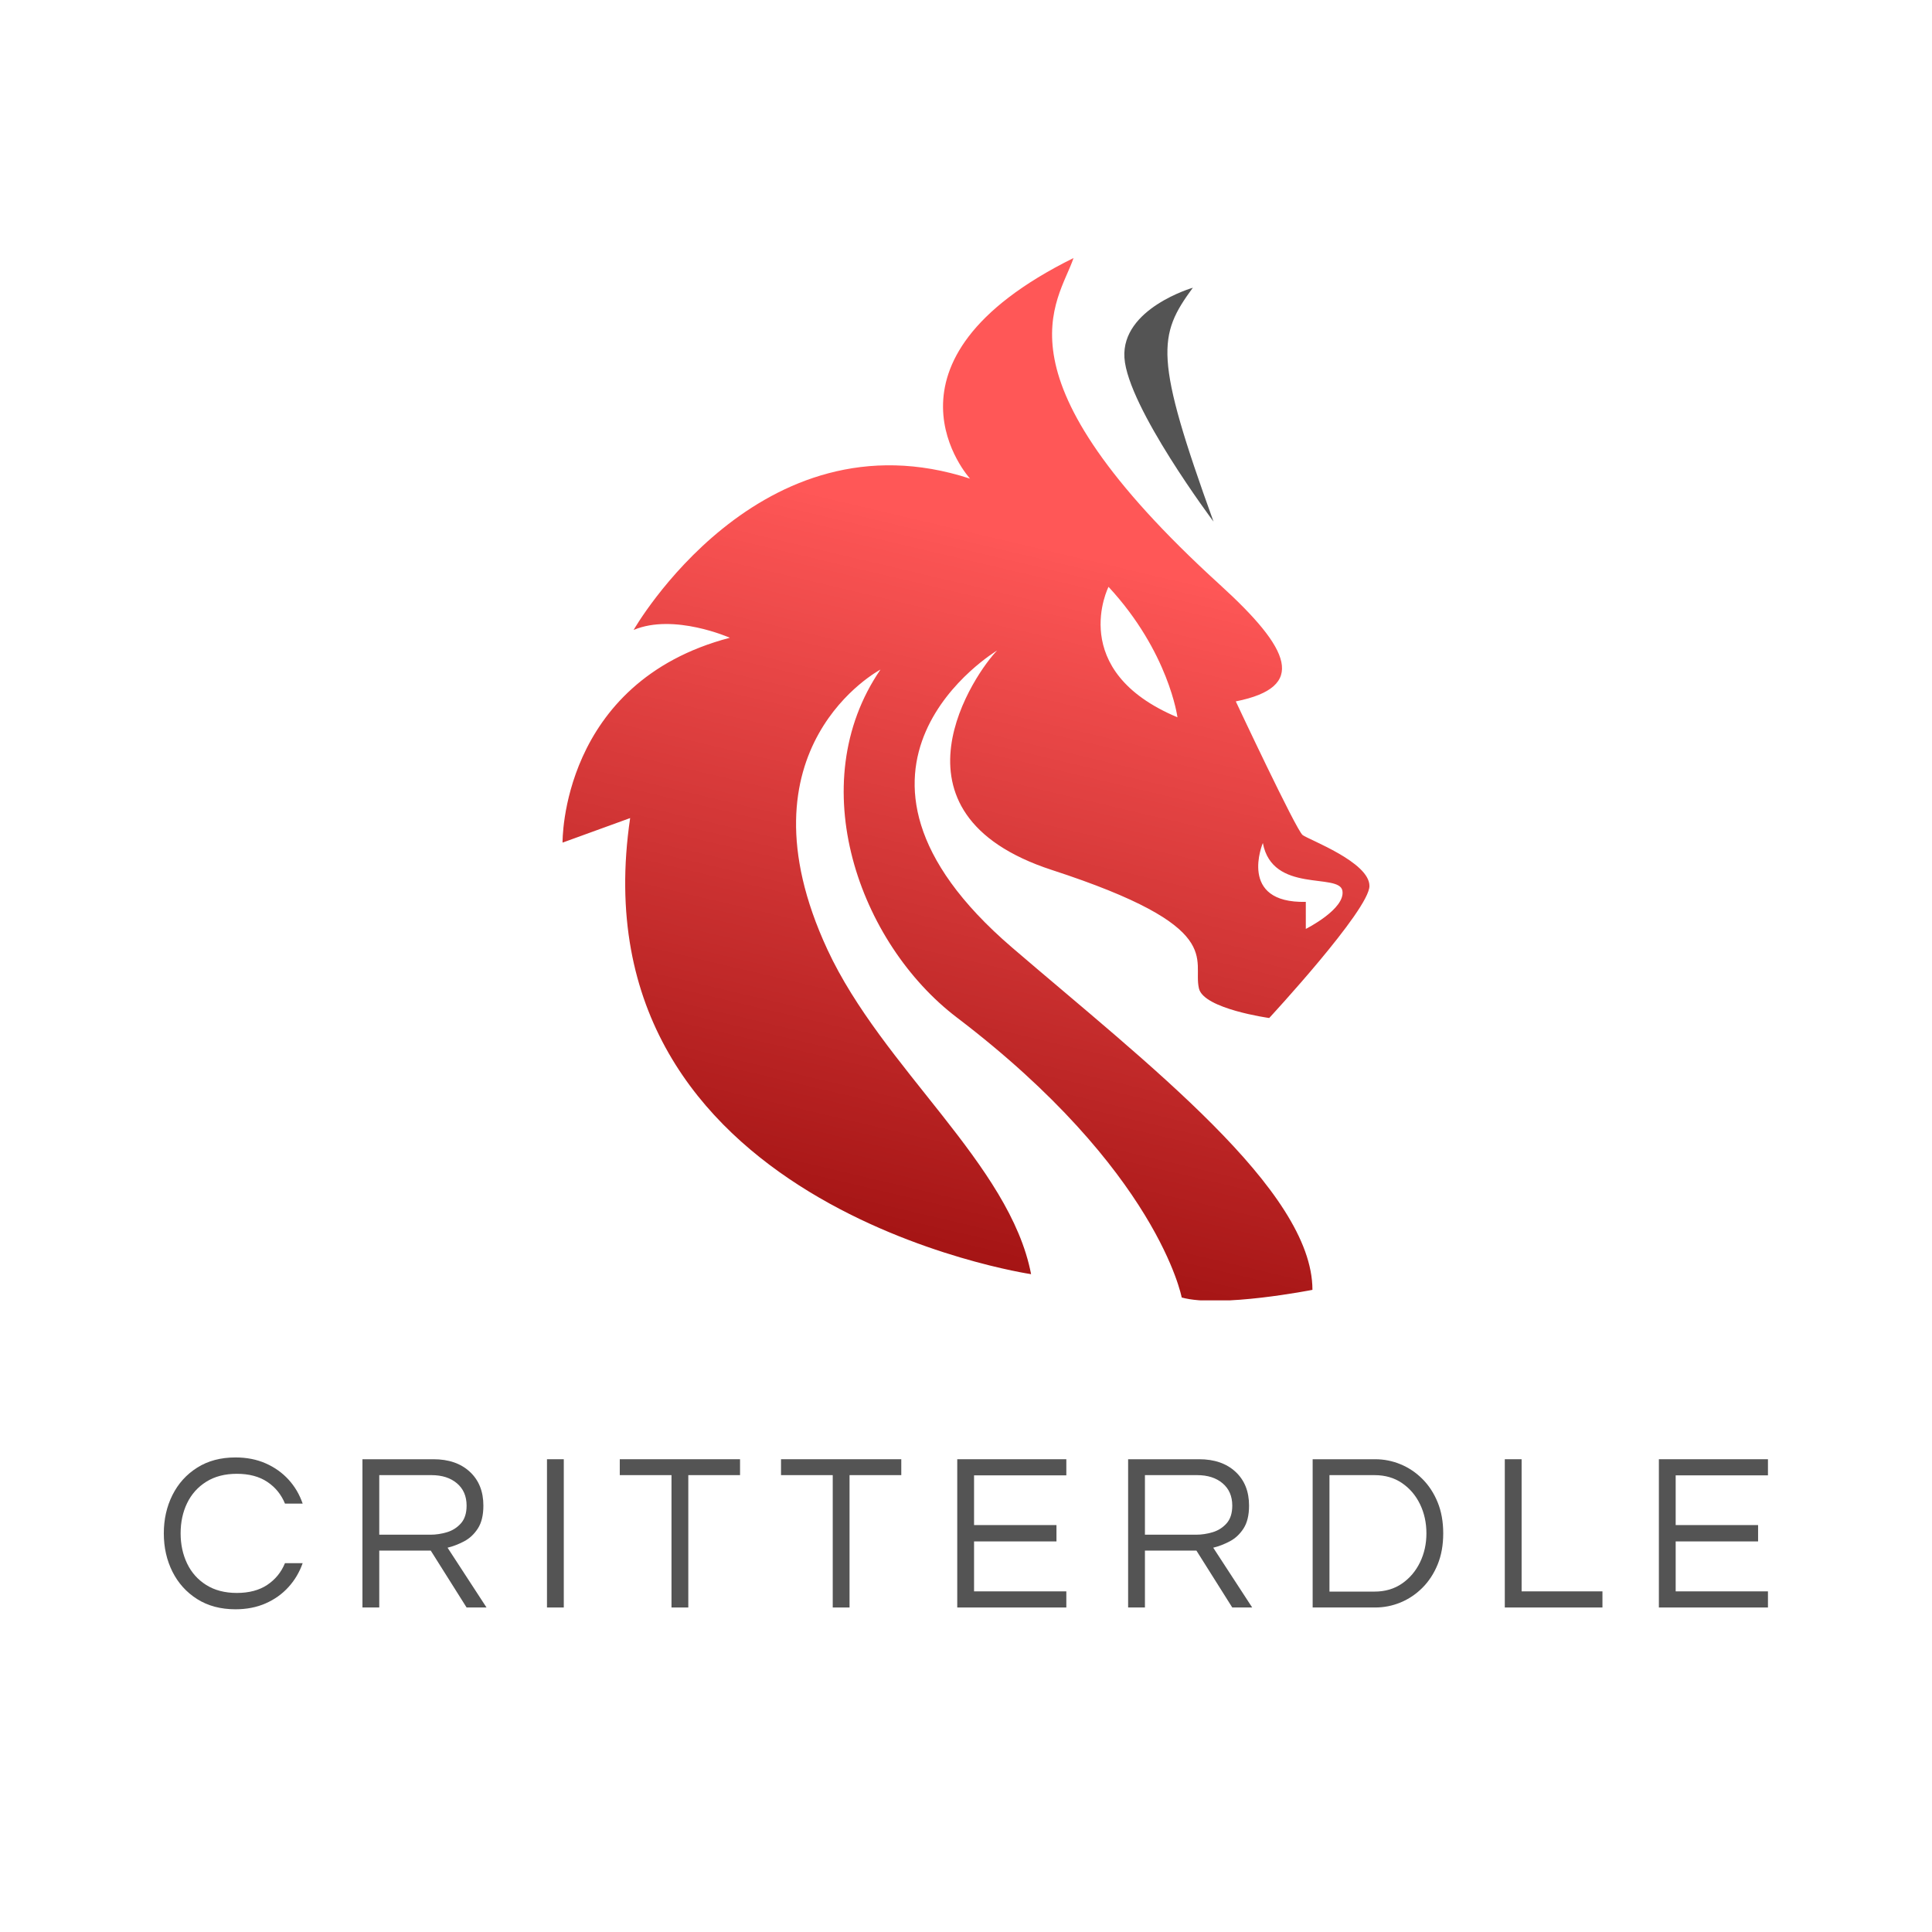
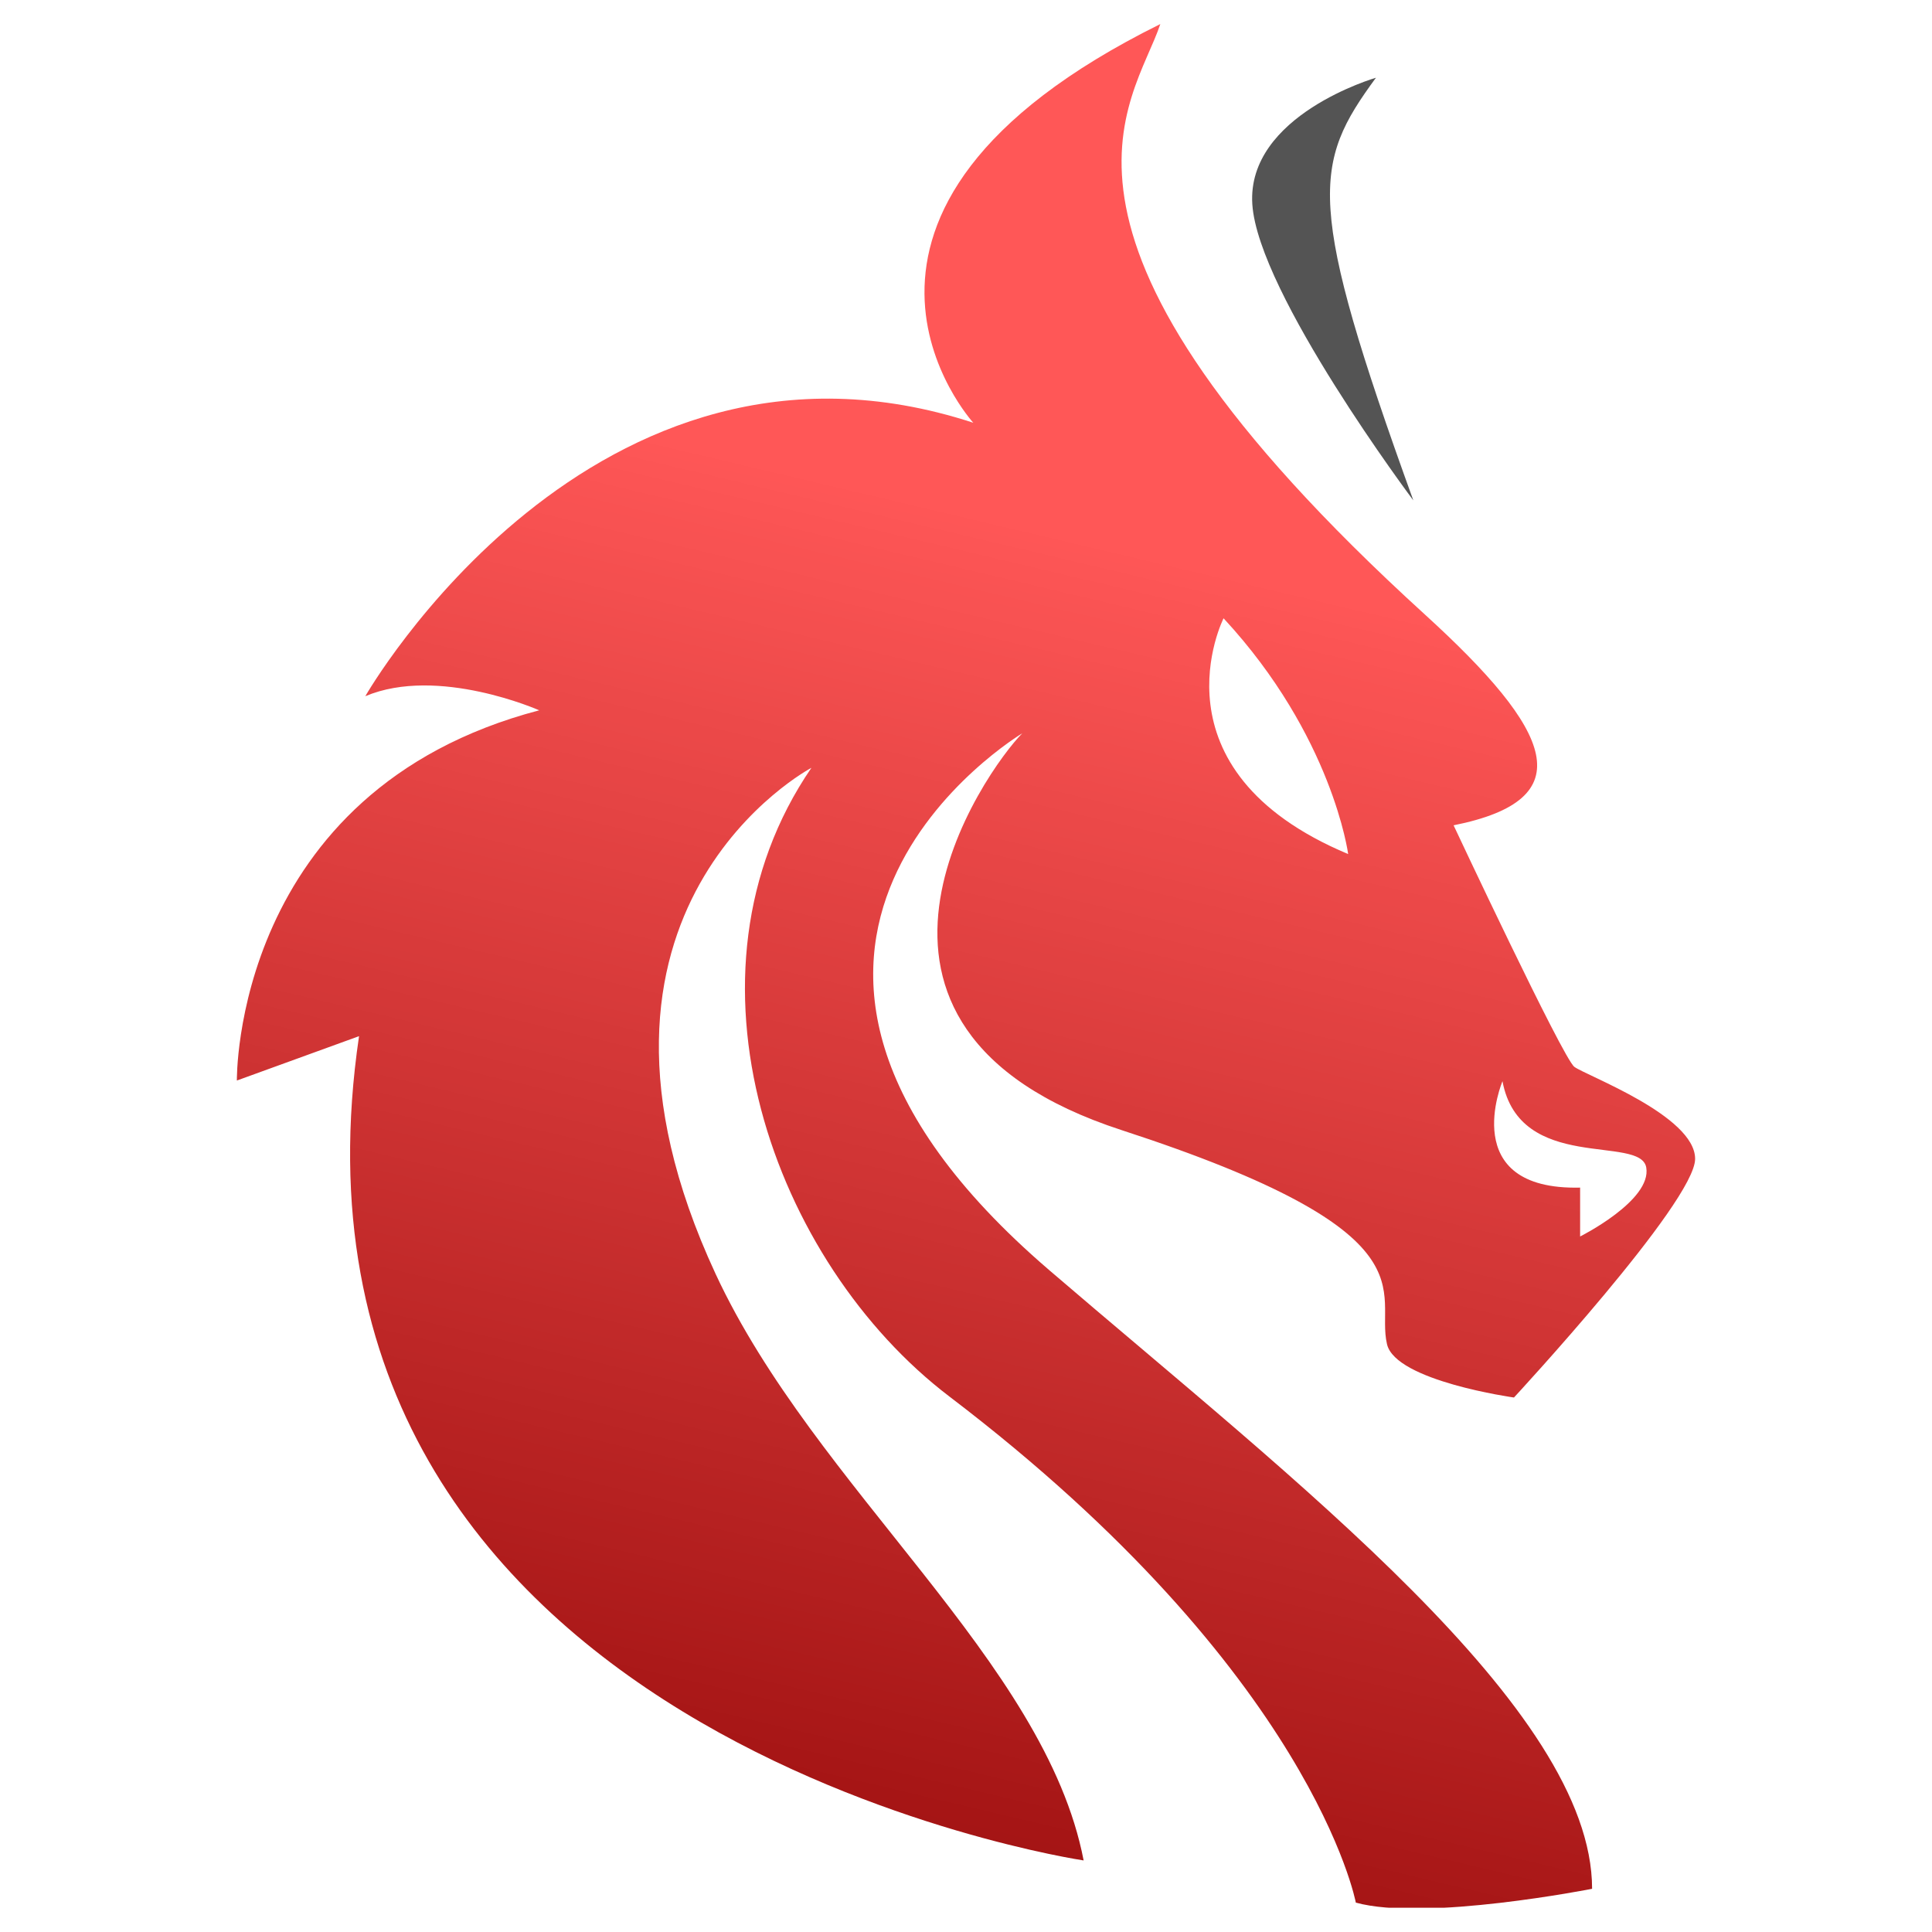
- <svg xmlns="http://www.w3.org/2000/svg" width="2000" zoomAndPan="magnify" viewBox="0 0 1500 1500" height="2000" preserveAspectRatio="xMidYMid meet" version="1.0">
+ <svg xmlns="http://www.w3.org/2000/svg" width="512" zoomAndPan="magnify" viewBox="335 190 830 830" height="512" preserveAspectRatio="xMidYMid meet" version="1.0">
  <defs>
    <g />
    <clipPath id="a65c2001b3">
      <path d="M 436.625 200.336 L 1063.625 200.336 L 1063.625 1009.586 L 436.625 1009.586 Z M 436.625 200.336 " clip-rule="nonzero" />
    </clipPath>
    <clipPath id="7b874a04f0">
      <path d="M 860.652 455.621 C 907.551 506.27 914.18 556.914 914.18 556.914 C 827.711 520.68 860.652 455.621 860.652 455.621 Z M 980.473 654.496 C 987.883 694.027 1039.762 677.348 1042.238 691.559 C 1044.703 705.762 1013.828 721.203 1013.828 721.203 L 1013.828 700.203 C 960.707 701.438 980.473 654.496 980.473 654.496 Z M 785.711 735.617 C 622.656 595.617 774.184 505.031 774.184 505.031 C 758.535 520.68 680.301 631.027 816.828 675.5 C 953.352 719.965 925.5 744.676 930.871 767.492 C 934.594 783.309 985.41 790.379 985.41 790.379 C 985.41 790.379 1063.234 706.375 1063.234 687.852 C 1063.234 669.324 1016.293 652.027 1011.352 648.324 C 1006.41 644.617 959.473 544.559 959.473 544.559 C 1015.059 533.441 1002.293 504.211 947.121 453.977 C 767.793 290.703 821.949 234.922 833.48 200.336 C 670.426 281.039 753.137 371.625 753.137 371.625 C 589.57 318.125 491.941 489.09 491.941 489.09 C 523.234 475.91 566.66 495.152 566.66 495.152 C 434.898 529.738 436.762 654.203 436.762 654.203 L 489.246 635.145 C 444.777 936.551 800.535 989.258 800.535 989.258 C 784.062 903.613 685.242 829.492 642.418 737.262 C 569.461 580.121 683.594 519.855 683.594 519.855 C 622.652 608.793 667.125 732.324 742.887 789.969 C 899.129 908.852 917.473 1007.375 917.473 1007.375 C 947.117 1015.609 1018.973 1001.441 1018.973 1001.441 C 1018.973 924.031 890.707 825.766 785.711 735.621 Z M 785.711 735.617 " clip-rule="nonzero" />
    </clipPath>
    <linearGradient x1="1669.154" gradientTransform="matrix(0.350261, 0, 0, 0.350261, 436.7599, 200.3341)" y1="-28.251" x2="1056.883" gradientUnits="userSpaceOnUse" y2="2560.48" id="5466c216b1">
      <stop stop-opacity="1" stop-color="rgb(100%, 34.119%, 34.119%)" offset="0" />
      <stop stop-opacity="1" stop-color="rgb(100%, 34.119%, 34.119%)" offset="0.155" />
      <stop stop-opacity="1" stop-color="rgb(100%, 34.119%, 34.119%)" offset="0.25" />
      <stop stop-opacity="1" stop-color="rgb(100%, 34.119%, 34.119%)" offset="0.281" />
      <stop stop-opacity="1" stop-color="rgb(99.841%, 34.003%, 34.003%)" offset="0.297" />
      <stop stop-opacity="1" stop-color="rgb(99.452%, 33.716%, 33.716%)" offset="0.301" />
      <stop stop-opacity="1" stop-color="rgb(99.22%, 33.545%, 33.545%)" offset="0.305" />
      <stop stop-opacity="1" stop-color="rgb(98.988%, 33.372%, 33.372%)" offset="0.309" />
      <stop stop-opacity="1" stop-color="rgb(98.756%, 33.202%, 33.202%)" offset="0.312" />
      <stop stop-opacity="1" stop-color="rgb(98.524%, 33.031%, 33.031%)" offset="0.316" />
      <stop stop-opacity="1" stop-color="rgb(98.294%, 32.86%, 32.86%)" offset="0.32" />
      <stop stop-opacity="1" stop-color="rgb(98.062%, 32.689%, 32.689%)" offset="0.324" />
      <stop stop-opacity="1" stop-color="rgb(97.83%, 32.518%, 32.518%)" offset="0.328" />
      <stop stop-opacity="1" stop-color="rgb(97.598%, 32.346%, 32.346%)" offset="0.332" />
      <stop stop-opacity="1" stop-color="rgb(97.366%, 32.175%, 32.175%)" offset="0.336" />
      <stop stop-opacity="1" stop-color="rgb(97.134%, 32.004%, 32.004%)" offset="0.34" />
      <stop stop-opacity="1" stop-color="rgb(96.902%, 31.833%, 31.833%)" offset="0.344" />
      <stop stop-opacity="1" stop-color="rgb(96.671%, 31.662%, 31.662%)" offset="0.348" />
      <stop stop-opacity="1" stop-color="rgb(96.439%, 31.491%, 31.491%)" offset="0.352" />
      <stop stop-opacity="1" stop-color="rgb(96.207%, 31.32%, 31.32%)" offset="0.355" />
      <stop stop-opacity="1" stop-color="rgb(95.976%, 31.149%, 31.149%)" offset="0.359" />
      <stop stop-opacity="1" stop-color="rgb(95.744%, 30.977%, 30.977%)" offset="0.363" />
      <stop stop-opacity="1" stop-color="rgb(95.512%, 30.806%, 30.806%)" offset="0.367" />
      <stop stop-opacity="1" stop-color="rgb(95.28%, 30.635%, 30.635%)" offset="0.371" />
      <stop stop-opacity="1" stop-color="rgb(95.049%, 30.464%, 30.464%)" offset="0.375" />
      <stop stop-opacity="1" stop-color="rgb(94.817%, 30.293%, 30.293%)" offset="0.379" />
      <stop stop-opacity="1" stop-color="rgb(94.585%, 30.122%, 30.122%)" offset="0.383" />
      <stop stop-opacity="1" stop-color="rgb(94.353%, 29.95%, 29.95%)" offset="0.387" />
      <stop stop-opacity="1" stop-color="rgb(94.122%, 29.779%, 29.779%)" offset="0.391" />
      <stop stop-opacity="1" stop-color="rgb(93.89%, 29.608%, 29.608%)" offset="0.395" />
      <stop stop-opacity="1" stop-color="rgb(93.658%, 29.437%, 29.437%)" offset="0.398" />
      <stop stop-opacity="1" stop-color="rgb(93.427%, 29.266%, 29.266%)" offset="0.402" />
      <stop stop-opacity="1" stop-color="rgb(93.195%, 29.095%, 29.095%)" offset="0.406" />
      <stop stop-opacity="1" stop-color="rgb(92.963%, 28.925%, 28.925%)" offset="0.41" />
      <stop stop-opacity="1" stop-color="rgb(92.731%, 28.754%, 28.754%)" offset="0.414" />
      <stop stop-opacity="1" stop-color="rgb(92.499%, 28.581%, 28.581%)" offset="0.418" />
      <stop stop-opacity="1" stop-color="rgb(92.267%, 28.41%, 28.41%)" offset="0.422" />
      <stop stop-opacity="1" stop-color="rgb(92.035%, 28.239%, 28.239%)" offset="0.426" />
      <stop stop-opacity="1" stop-color="rgb(91.805%, 28.069%, 28.069%)" offset="0.43" />
      <stop stop-opacity="1" stop-color="rgb(91.573%, 27.898%, 27.898%)" offset="0.434" />
      <stop stop-opacity="1" stop-color="rgb(91.341%, 27.727%, 27.727%)" offset="0.438" />
      <stop stop-opacity="1" stop-color="rgb(91.109%, 27.554%, 27.554%)" offset="0.441" />
      <stop stop-opacity="1" stop-color="rgb(90.877%, 27.383%, 27.383%)" offset="0.445" />
      <stop stop-opacity="1" stop-color="rgb(90.645%, 27.213%, 27.213%)" offset="0.449" />
      <stop stop-opacity="1" stop-color="rgb(90.413%, 27.042%, 27.042%)" offset="0.453" />
      <stop stop-opacity="1" stop-color="rgb(90.181%, 26.871%, 26.871%)" offset="0.457" />
      <stop stop-opacity="1" stop-color="rgb(89.951%, 26.7%, 26.7%)" offset="0.461" />
      <stop stop-opacity="1" stop-color="rgb(89.719%, 26.529%, 26.529%)" offset="0.465" />
      <stop stop-opacity="1" stop-color="rgb(89.487%, 26.358%, 26.358%)" offset="0.469" />
      <stop stop-opacity="1" stop-color="rgb(89.255%, 26.186%, 26.186%)" offset="0.473" />
      <stop stop-opacity="1" stop-color="rgb(89.023%, 26.015%, 26.015%)" offset="0.477" />
      <stop stop-opacity="1" stop-color="rgb(88.791%, 25.844%, 25.844%)" offset="0.48" />
      <stop stop-opacity="1" stop-color="rgb(88.559%, 25.673%, 25.673%)" offset="0.484" />
      <stop stop-opacity="1" stop-color="rgb(88.327%, 25.502%, 25.502%)" offset="0.488" />
      <stop stop-opacity="1" stop-color="rgb(88.095%, 25.331%, 25.331%)" offset="0.492" />
      <stop stop-opacity="1" stop-color="rgb(87.863%, 25.159%, 25.159%)" offset="0.496" />
      <stop stop-opacity="1" stop-color="rgb(87.633%, 24.988%, 24.988%)" offset="0.5" />
      <stop stop-opacity="1" stop-color="rgb(87.401%, 24.817%, 24.817%)" offset="0.504" />
      <stop stop-opacity="1" stop-color="rgb(87.169%, 24.646%, 24.646%)" offset="0.508" />
      <stop stop-opacity="1" stop-color="rgb(86.937%, 24.475%, 24.475%)" offset="0.512" />
      <stop stop-opacity="1" stop-color="rgb(86.705%, 24.304%, 24.304%)" offset="0.516" />
      <stop stop-opacity="1" stop-color="rgb(86.473%, 24.133%, 24.133%)" offset="0.52" />
      <stop stop-opacity="1" stop-color="rgb(86.241%, 23.962%, 23.962%)" offset="0.523" />
      <stop stop-opacity="1" stop-color="rgb(86.009%, 23.79%, 23.79%)" offset="0.527" />
      <stop stop-opacity="1" stop-color="rgb(85.779%, 23.619%, 23.619%)" offset="0.531" />
      <stop stop-opacity="1" stop-color="rgb(85.547%, 23.448%, 23.448%)" offset="0.535" />
      <stop stop-opacity="1" stop-color="rgb(85.315%, 23.277%, 23.277%)" offset="0.539" />
      <stop stop-opacity="1" stop-color="rgb(85.083%, 23.106%, 23.106%)" offset="0.543" />
      <stop stop-opacity="1" stop-color="rgb(84.851%, 22.935%, 22.935%)" offset="0.547" />
      <stop stop-opacity="1" stop-color="rgb(84.619%, 22.763%, 22.763%)" offset="0.551" />
      <stop stop-opacity="1" stop-color="rgb(84.387%, 22.592%, 22.592%)" offset="0.555" />
      <stop stop-opacity="1" stop-color="rgb(84.155%, 22.421%, 22.421%)" offset="0.559" />
      <stop stop-opacity="1" stop-color="rgb(83.925%, 22.25%, 22.25%)" offset="0.562" />
      <stop stop-opacity="1" stop-color="rgb(83.693%, 22.079%, 22.079%)" offset="0.566" />
      <stop stop-opacity="1" stop-color="rgb(83.461%, 21.909%, 21.909%)" offset="0.57" />
      <stop stop-opacity="1" stop-color="rgb(83.229%, 21.738%, 21.738%)" offset="0.574" />
      <stop stop-opacity="1" stop-color="rgb(82.997%, 21.567%, 21.567%)" offset="0.578" />
      <stop stop-opacity="1" stop-color="rgb(82.765%, 21.394%, 21.394%)" offset="0.582" />
      <stop stop-opacity="1" stop-color="rgb(82.533%, 21.223%, 21.223%)" offset="0.586" />
      <stop stop-opacity="1" stop-color="rgb(82.301%, 21.053%, 21.053%)" offset="0.59" />
      <stop stop-opacity="1" stop-color="rgb(82.069%, 20.882%, 20.882%)" offset="0.594" />
      <stop stop-opacity="1" stop-color="rgb(81.837%, 20.711%, 20.711%)" offset="0.598" />
      <stop stop-opacity="1" stop-color="rgb(81.607%, 20.54%, 20.54%)" offset="0.602" />
      <stop stop-opacity="1" stop-color="rgb(81.375%, 20.367%, 20.367%)" offset="0.605" />
      <stop stop-opacity="1" stop-color="rgb(81.143%, 20.197%, 20.197%)" offset="0.609" />
      <stop stop-opacity="1" stop-color="rgb(80.911%, 20.026%, 20.026%)" offset="0.613" />
      <stop stop-opacity="1" stop-color="rgb(80.679%, 19.855%, 19.855%)" offset="0.617" />
      <stop stop-opacity="1" stop-color="rgb(80.447%, 19.684%, 19.684%)" offset="0.621" />
      <stop stop-opacity="1" stop-color="rgb(80.215%, 19.513%, 19.513%)" offset="0.625" />
      <stop stop-opacity="1" stop-color="rgb(79.984%, 19.342%, 19.342%)" offset="0.629" />
      <stop stop-opacity="1" stop-color="rgb(79.753%, 19.171%, 19.171%)" offset="0.633" />
      <stop stop-opacity="1" stop-color="rgb(79.521%, 18.999%, 18.999%)" offset="0.637" />
      <stop stop-opacity="1" stop-color="rgb(79.289%, 18.828%, 18.828%)" offset="0.641" />
      <stop stop-opacity="1" stop-color="rgb(79.057%, 18.657%, 18.657%)" offset="0.645" />
      <stop stop-opacity="1" stop-color="rgb(78.825%, 18.486%, 18.486%)" offset="0.648" />
      <stop stop-opacity="1" stop-color="rgb(78.593%, 18.315%, 18.315%)" offset="0.652" />
      <stop stop-opacity="1" stop-color="rgb(78.362%, 18.144%, 18.144%)" offset="0.656" />
      <stop stop-opacity="1" stop-color="rgb(78.13%, 17.972%, 17.972%)" offset="0.66" />
      <stop stop-opacity="1" stop-color="rgb(77.898%, 17.801%, 17.801%)" offset="0.664" />
      <stop stop-opacity="1" stop-color="rgb(77.666%, 17.63%, 17.63%)" offset="0.668" />
      <stop stop-opacity="1" stop-color="rgb(77.435%, 17.459%, 17.459%)" offset="0.672" />
      <stop stop-opacity="1" stop-color="rgb(77.203%, 17.288%, 17.288%)" offset="0.676" />
      <stop stop-opacity="1" stop-color="rgb(76.971%, 17.117%, 17.117%)" offset="0.68" />
      <stop stop-opacity="1" stop-color="rgb(76.74%, 16.946%, 16.946%)" offset="0.684" />
      <stop stop-opacity="1" stop-color="rgb(76.508%, 16.776%, 16.776%)" offset="0.688" />
      <stop stop-opacity="1" stop-color="rgb(76.276%, 16.603%, 16.603%)" offset="0.691" />
      <stop stop-opacity="1" stop-color="rgb(76.044%, 16.432%, 16.432%)" offset="0.695" />
      <stop stop-opacity="1" stop-color="rgb(75.812%, 16.261%, 16.261%)" offset="0.699" />
      <stop stop-opacity="1" stop-color="rgb(75.581%, 16.09%, 16.09%)" offset="0.703" />
      <stop stop-opacity="1" stop-color="rgb(75.349%, 15.919%, 15.919%)" offset="0.707" />
      <stop stop-opacity="1" stop-color="rgb(75.117%, 15.749%, 15.749%)" offset="0.711" />
      <stop stop-opacity="1" stop-color="rgb(74.886%, 15.576%, 15.576%)" offset="0.715" />
      <stop stop-opacity="1" stop-color="rgb(74.654%, 15.405%, 15.405%)" offset="0.719" />
      <stop stop-opacity="1" stop-color="rgb(74.422%, 15.234%, 15.234%)" offset="0.723" />
      <stop stop-opacity="1" stop-color="rgb(74.19%, 15.063%, 15.063%)" offset="0.727" />
      <stop stop-opacity="1" stop-color="rgb(73.958%, 14.893%, 14.893%)" offset="0.73" />
      <stop stop-opacity="1" stop-color="rgb(73.726%, 14.722%, 14.722%)" offset="0.734" />
      <stop stop-opacity="1" stop-color="rgb(73.494%, 14.551%, 14.551%)" offset="0.738" />
      <stop stop-opacity="1" stop-color="rgb(73.264%, 14.38%, 14.38%)" offset="0.742" />
      <stop stop-opacity="1" stop-color="rgb(73.032%, 14.207%, 14.207%)" offset="0.746" />
      <stop stop-opacity="1" stop-color="rgb(72.8%, 14.037%, 14.037%)" offset="0.75" />
      <stop stop-opacity="1" stop-color="rgb(72.568%, 13.866%, 13.866%)" offset="0.754" />
      <stop stop-opacity="1" stop-color="rgb(72.336%, 13.695%, 13.695%)" offset="0.758" />
      <stop stop-opacity="1" stop-color="rgb(72.104%, 13.524%, 13.524%)" offset="0.762" />
      <stop stop-opacity="1" stop-color="rgb(71.872%, 13.353%, 13.353%)" offset="0.766" />
      <stop stop-opacity="1" stop-color="rgb(71.64%, 13.182%, 13.182%)" offset="0.77" />
      <stop stop-opacity="1" stop-color="rgb(71.41%, 13.011%, 13.011%)" offset="0.773" />
      <stop stop-opacity="1" stop-color="rgb(71.178%, 12.839%, 12.839%)" offset="0.777" />
      <stop stop-opacity="1" stop-color="rgb(70.946%, 12.668%, 12.668%)" offset="0.781" />
      <stop stop-opacity="1" stop-color="rgb(70.714%, 12.497%, 12.497%)" offset="0.785" />
      <stop stop-opacity="1" stop-color="rgb(70.482%, 12.326%, 12.326%)" offset="0.789" />
      <stop stop-opacity="1" stop-color="rgb(70.25%, 12.155%, 12.155%)" offset="0.793" />
      <stop stop-opacity="1" stop-color="rgb(70.018%, 11.984%, 11.984%)" offset="0.797" />
      <stop stop-opacity="1" stop-color="rgb(69.786%, 11.812%, 11.812%)" offset="0.801" />
      <stop stop-opacity="1" stop-color="rgb(69.554%, 11.641%, 11.641%)" offset="0.805" />
      <stop stop-opacity="1" stop-color="rgb(69.322%, 11.47%, 11.47%)" offset="0.809" />
      <stop stop-opacity="1" stop-color="rgb(69.092%, 11.299%, 11.299%)" offset="0.812" />
      <stop stop-opacity="1" stop-color="rgb(68.86%, 11.128%, 11.128%)" offset="0.816" />
      <stop stop-opacity="1" stop-color="rgb(68.628%, 10.957%, 10.957%)" offset="0.82" />
      <stop stop-opacity="1" stop-color="rgb(68.396%, 10.786%, 10.786%)" offset="0.824" />
      <stop stop-opacity="1" stop-color="rgb(68.164%, 10.616%, 10.616%)" offset="0.828" />
      <stop stop-opacity="1" stop-color="rgb(67.932%, 10.443%, 10.443%)" offset="0.832" />
      <stop stop-opacity="1" stop-color="rgb(67.7%, 10.272%, 10.272%)" offset="0.836" />
      <stop stop-opacity="1" stop-color="rgb(67.468%, 10.101%, 10.101%)" offset="0.84" />
      <stop stop-opacity="1" stop-color="rgb(67.238%, 9.93%, 9.93%)" offset="0.844" />
      <stop stop-opacity="1" stop-color="rgb(67.006%, 9.76%, 9.76%)" offset="0.848" />
      <stop stop-opacity="1" stop-color="rgb(66.774%, 9.589%, 9.589%)" offset="0.852" />
      <stop stop-opacity="1" stop-color="rgb(66.542%, 9.416%, 9.416%)" offset="0.855" />
      <stop stop-opacity="1" stop-color="rgb(66.31%, 9.245%, 9.245%)" offset="0.859" />
      <stop stop-opacity="1" stop-color="rgb(66.078%, 9.074%, 9.074%)" offset="0.863" />
      <stop stop-opacity="1" stop-color="rgb(65.846%, 8.904%, 8.904%)" offset="0.867" />
      <stop stop-opacity="1" stop-color="rgb(65.614%, 8.733%, 8.733%)" offset="0.871" />
      <stop stop-opacity="1" stop-color="rgb(65.384%, 8.562%, 8.562%)" offset="0.875" />
      <stop stop-opacity="1" stop-color="rgb(65.152%, 8.391%, 8.391%)" offset="0.879" />
      <stop stop-opacity="1" stop-color="rgb(64.92%, 8.22%, 8.22%)" offset="0.883" />
      <stop stop-opacity="1" stop-color="rgb(64.688%, 8.047%, 8.047%)" offset="0.887" />
      <stop stop-opacity="1" stop-color="rgb(64.456%, 7.877%, 7.877%)" offset="0.891" />
      <stop stop-opacity="1" stop-color="rgb(64.224%, 7.706%, 7.706%)" offset="0.895" />
      <stop stop-opacity="1" stop-color="rgb(63.992%, 7.535%, 7.535%)" offset="0.898" />
      <stop stop-opacity="1" stop-color="rgb(63.76%, 7.364%, 7.364%)" offset="0.902" />
      <stop stop-opacity="1" stop-color="rgb(63.528%, 7.193%, 7.193%)" offset="0.906" />
      <stop stop-opacity="1" stop-color="rgb(63.297%, 7.021%, 7.021%)" offset="0.91" />
      <stop stop-opacity="1" stop-color="rgb(63.066%, 6.85%, 6.85%)" offset="0.914" />
      <stop stop-opacity="1" stop-color="rgb(62.834%, 6.679%, 6.679%)" offset="0.918" />
      <stop stop-opacity="1" stop-color="rgb(62.602%, 6.508%, 6.508%)" offset="0.922" />
      <stop stop-opacity="1" stop-color="rgb(62.37%, 6.337%, 6.337%)" offset="0.926" />
      <stop stop-opacity="1" stop-color="rgb(62.138%, 6.166%, 6.166%)" offset="0.93" />
      <stop stop-opacity="1" stop-color="rgb(61.906%, 5.995%, 5.995%)" offset="0.934" />
      <stop stop-opacity="1" stop-color="rgb(61.675%, 5.824%, 5.824%)" offset="0.938" />
      <stop stop-opacity="1" stop-color="rgb(61.443%, 5.652%, 5.652%)" offset="0.941" />
      <stop stop-opacity="1" stop-color="rgb(61.212%, 5.481%, 5.481%)" offset="0.945" />
      <stop stop-opacity="1" stop-color="rgb(60.98%, 5.31%, 5.31%)" offset="0.949" />
      <stop stop-opacity="1" stop-color="rgb(60.748%, 5.139%, 5.139%)" offset="0.953" />
      <stop stop-opacity="1" stop-color="rgb(60.516%, 4.968%, 4.968%)" offset="0.957" />
      <stop stop-opacity="1" stop-color="rgb(60.284%, 4.797%, 4.797%)" offset="0.961" />
      <stop stop-opacity="1" stop-color="rgb(60.052%, 4.625%, 4.625%)" offset="0.965" />
      <stop stop-opacity="1" stop-color="rgb(59.821%, 4.454%, 4.454%)" offset="0.969" />
      <stop stop-opacity="1" stop-color="rgb(59.589%, 4.283%, 4.283%)" offset="0.973" />
      <stop stop-opacity="1" stop-color="rgb(59.357%, 4.112%, 4.112%)" offset="0.977" />
      <stop stop-opacity="1" stop-color="rgb(59.125%, 3.941%, 3.941%)" offset="0.98" />
      <stop stop-opacity="1" stop-color="rgb(58.894%, 3.77%, 3.77%)" offset="0.984" />
      <stop stop-opacity="1" stop-color="rgb(58.662%, 3.6%, 3.6%)" offset="0.988" />
      <stop stop-opacity="1" stop-color="rgb(58.43%, 3.429%, 3.429%)" offset="0.992" />
      <stop stop-opacity="1" stop-color="rgb(58.235%, 3.284%, 3.284%)" offset="1" />
    </linearGradient>
  </defs>
  <path fill="#545454" d="M 942.18 404.977 C 942.18 404.977 875.473 316.039 873.004 277.746 C 870.531 239.453 926.121 223.391 926.121 223.391 C 898.941 260.449 895.855 276.969 942.176 404.977 Z M 942.18 404.977 " fill-opacity="1" fill-rule="nonzero" />
  <g clip-path="url(#a65c2001b3)">
    <g clip-path="url(#7b874a04f0)">
      <path fill="url(#5466c216b1)" d="M 436.625 200.336 L 436.625 1009.586 L 1063.234 1009.586 L 1063.234 200.336 Z M 436.625 200.336 " fill-rule="nonzero" />
    </g>
  </g>
  <g fill="#545454" fill-opacity="1">
    <g transform="translate(120.4055, 1248.053)">
      <g>
        <path d="M 62.422 1.391 C 50.941 1.391 41.031 -1.242 32.688 -6.516 C 24.344 -11.797 17.938 -18.895 13.469 -27.812 C 9.008 -36.738 6.781 -46.648 6.781 -57.547 C 6.781 -68.441 9.008 -78.352 13.469 -87.281 C 17.938 -96.207 24.344 -103.305 32.688 -108.578 C 41.031 -113.859 50.941 -116.5 62.422 -116.5 C 71.117 -116.5 78.941 -114.961 85.891 -111.891 C 92.848 -108.816 98.758 -104.613 103.625 -99.281 C 108.5 -93.945 112.148 -87.742 114.578 -80.672 L 100.844 -80.672 C 97.945 -87.742 93.367 -93.363 87.109 -97.531 C 80.848 -101.707 72.969 -103.797 63.469 -103.797 C 54.188 -103.797 46.27 -101.738 39.719 -97.625 C 33.176 -93.508 28.223 -87.973 24.859 -81.016 C 21.504 -74.066 19.828 -66.242 19.828 -57.547 C 19.828 -48.973 21.504 -41.176 24.859 -34.156 C 28.223 -27.145 33.176 -21.582 39.719 -17.469 C 46.27 -13.352 54.188 -11.297 63.469 -11.297 C 72.969 -11.297 80.848 -13.383 87.109 -17.562 C 93.367 -21.738 97.945 -27.359 100.844 -34.422 L 114.578 -34.422 C 112.148 -27.473 108.5 -21.301 103.625 -15.906 C 98.758 -10.52 92.848 -6.289 85.891 -3.219 C 78.941 -0.145 71.117 1.391 62.422 1.391 Z M 62.422 1.391 " />
      </g>
    </g>
  </g>
  <g fill="#545454" fill-opacity="1">
    <g transform="translate(267.3268, 1248.053)">
      <g>
        <path d="M 14.078 0 L 14.078 -115.109 L 69.203 -115.109 C 81.023 -115.109 90.441 -111.859 97.453 -105.359 C 104.461 -98.867 107.969 -90.117 107.969 -79.109 C 107.969 -71.691 106.547 -65.781 103.703 -61.375 C 100.867 -56.969 97.305 -53.633 93.016 -51.375 C 88.734 -49.113 84.445 -47.461 80.156 -46.422 L 110.406 0 L 94.938 0 L 67.109 -44.172 L 27.125 -44.172 L 27.125 0 Z M 27.125 -56.516 L 66.938 -56.516 C 71.113 -56.516 75.344 -57.148 79.625 -58.422 C 83.914 -59.691 87.539 -61.977 90.5 -65.281 C 93.457 -68.594 94.938 -73.203 94.938 -79.109 C 94.938 -86.41 92.441 -92.176 87.453 -96.406 C 82.473 -100.645 75.867 -102.766 67.641 -102.766 L 27.125 -102.766 Z M 27.125 -56.516 " />
      </g>
    </g>
  </g>
  <g fill="#545454" fill-opacity="1">
    <g transform="translate(410.5968, 1248.053)">
      <g>
        <path d="M 14.078 0 L 14.078 -115.109 L 27.125 -115.109 L 27.125 0 Z M 14.078 0 " />
      </g>
    </g>
  </g>
  <g fill="#545454" fill-opacity="1">
    <g transform="translate(478.7545, 1248.053)">
      <g>
        <path d="M 42.594 0 L 42.594 -102.766 L 2.438 -102.766 L 2.438 -115.109 L 95.812 -115.109 L 95.812 -102.766 L 55.641 -102.766 L 55.641 0 Z M 42.594 0 " />
      </g>
    </g>
  </g>
  <g fill="#545454" fill-opacity="1">
    <g transform="translate(603.9419, 1248.053)">
      <g>
        <path d="M 42.594 0 L 42.594 -102.766 L 2.438 -102.766 L 2.438 -115.109 L 95.812 -115.109 L 95.812 -102.766 L 55.641 -102.766 L 55.641 0 Z M 42.594 0 " />
      </g>
    </g>
  </g>
  <g fill="#545454" fill-opacity="1">
    <g transform="translate(729.1293, 1248.053)">
      <g>
        <path d="M 14.078 0 L 14.078 -115.109 L 98.766 -115.109 L 98.766 -102.594 L 27.125 -102.594 L 27.125 -63.984 L 91.109 -63.984 L 91.109 -51.297 L 27.125 -51.297 L 27.125 -12.516 L 98.766 -12.516 L 98.766 0 Z M 14.078 0 " />
      </g>
    </g>
  </g>
  <g fill="#545454" fill-opacity="1">
    <g transform="translate(861.7932, 1248.053)">
      <g>
        <path d="M 14.078 0 L 14.078 -115.109 L 69.203 -115.109 C 81.023 -115.109 90.441 -111.859 97.453 -105.359 C 104.461 -98.867 107.969 -90.117 107.969 -79.109 C 107.969 -71.691 106.547 -65.781 103.703 -61.375 C 100.867 -56.969 97.305 -53.633 93.016 -51.375 C 88.734 -49.113 84.445 -47.461 80.156 -46.422 L 110.406 0 L 94.938 0 L 67.109 -44.172 L 27.125 -44.172 L 27.125 0 Z M 27.125 -56.516 L 66.938 -56.516 C 71.113 -56.516 75.344 -57.148 79.625 -58.422 C 83.914 -59.691 87.539 -61.977 90.5 -65.281 C 93.457 -68.594 94.938 -73.203 94.938 -79.109 C 94.938 -86.41 92.441 -92.176 87.453 -96.406 C 82.473 -100.645 75.867 -102.766 67.641 -102.766 L 27.125 -102.766 Z M 27.125 -56.516 " />
      </g>
    </g>
  </g>
  <g fill="#545454" fill-opacity="1">
    <g transform="translate(1005.063, 1248.053)">
      <g>
        <path d="M 14.078 0 L 14.078 -115.109 L 62.594 -115.109 C 69.438 -115.109 76.016 -113.801 82.328 -111.188 C 88.648 -108.582 94.301 -104.785 99.281 -99.797 C 104.27 -94.816 108.211 -88.789 111.109 -81.719 C 114.004 -74.645 115.453 -66.586 115.453 -57.547 C 115.453 -48.504 114.004 -40.445 111.109 -33.375 C 108.211 -26.312 104.27 -20.285 99.281 -15.297 C 94.301 -10.316 88.648 -6.52 82.328 -3.906 C 76.016 -1.301 69.438 0 62.594 0 Z M 27.125 -12.344 L 62.078 -12.344 C 70.305 -12.344 77.43 -14.426 83.453 -18.594 C 89.484 -22.77 94.148 -28.273 97.453 -35.109 C 100.754 -41.953 102.406 -49.43 102.406 -57.547 C 102.406 -65.773 100.754 -73.312 97.453 -80.156 C 94.148 -87 89.484 -92.477 83.453 -96.594 C 77.43 -100.707 70.305 -102.766 62.078 -102.766 L 27.125 -102.766 Z M 27.125 -12.344 " />
      </g>
    </g>
  </g>
  <g fill="#545454" fill-opacity="1">
    <g transform="translate(1154.245, 1248.053)">
      <g>
        <path d="M 14.078 0 L 14.078 -115.109 L 27.125 -115.109 L 27.125 -12.516 L 89.891 -12.516 L 89.891 0 Z M 14.078 0 " />
      </g>
    </g>
  </g>
  <g fill="#545454" fill-opacity="1">
    <g transform="translate(1273.868, 1248.053)">
      <g>
        <path d="M 14.078 0 L 14.078 -115.109 L 98.766 -115.109 L 98.766 -102.594 L 27.125 -102.594 L 27.125 -63.984 L 91.109 -63.984 L 91.109 -51.297 L 27.125 -51.297 L 27.125 -12.516 L 98.766 -12.516 L 98.766 0 Z M 14.078 0 " />
      </g>
    </g>
  </g>
</svg>
